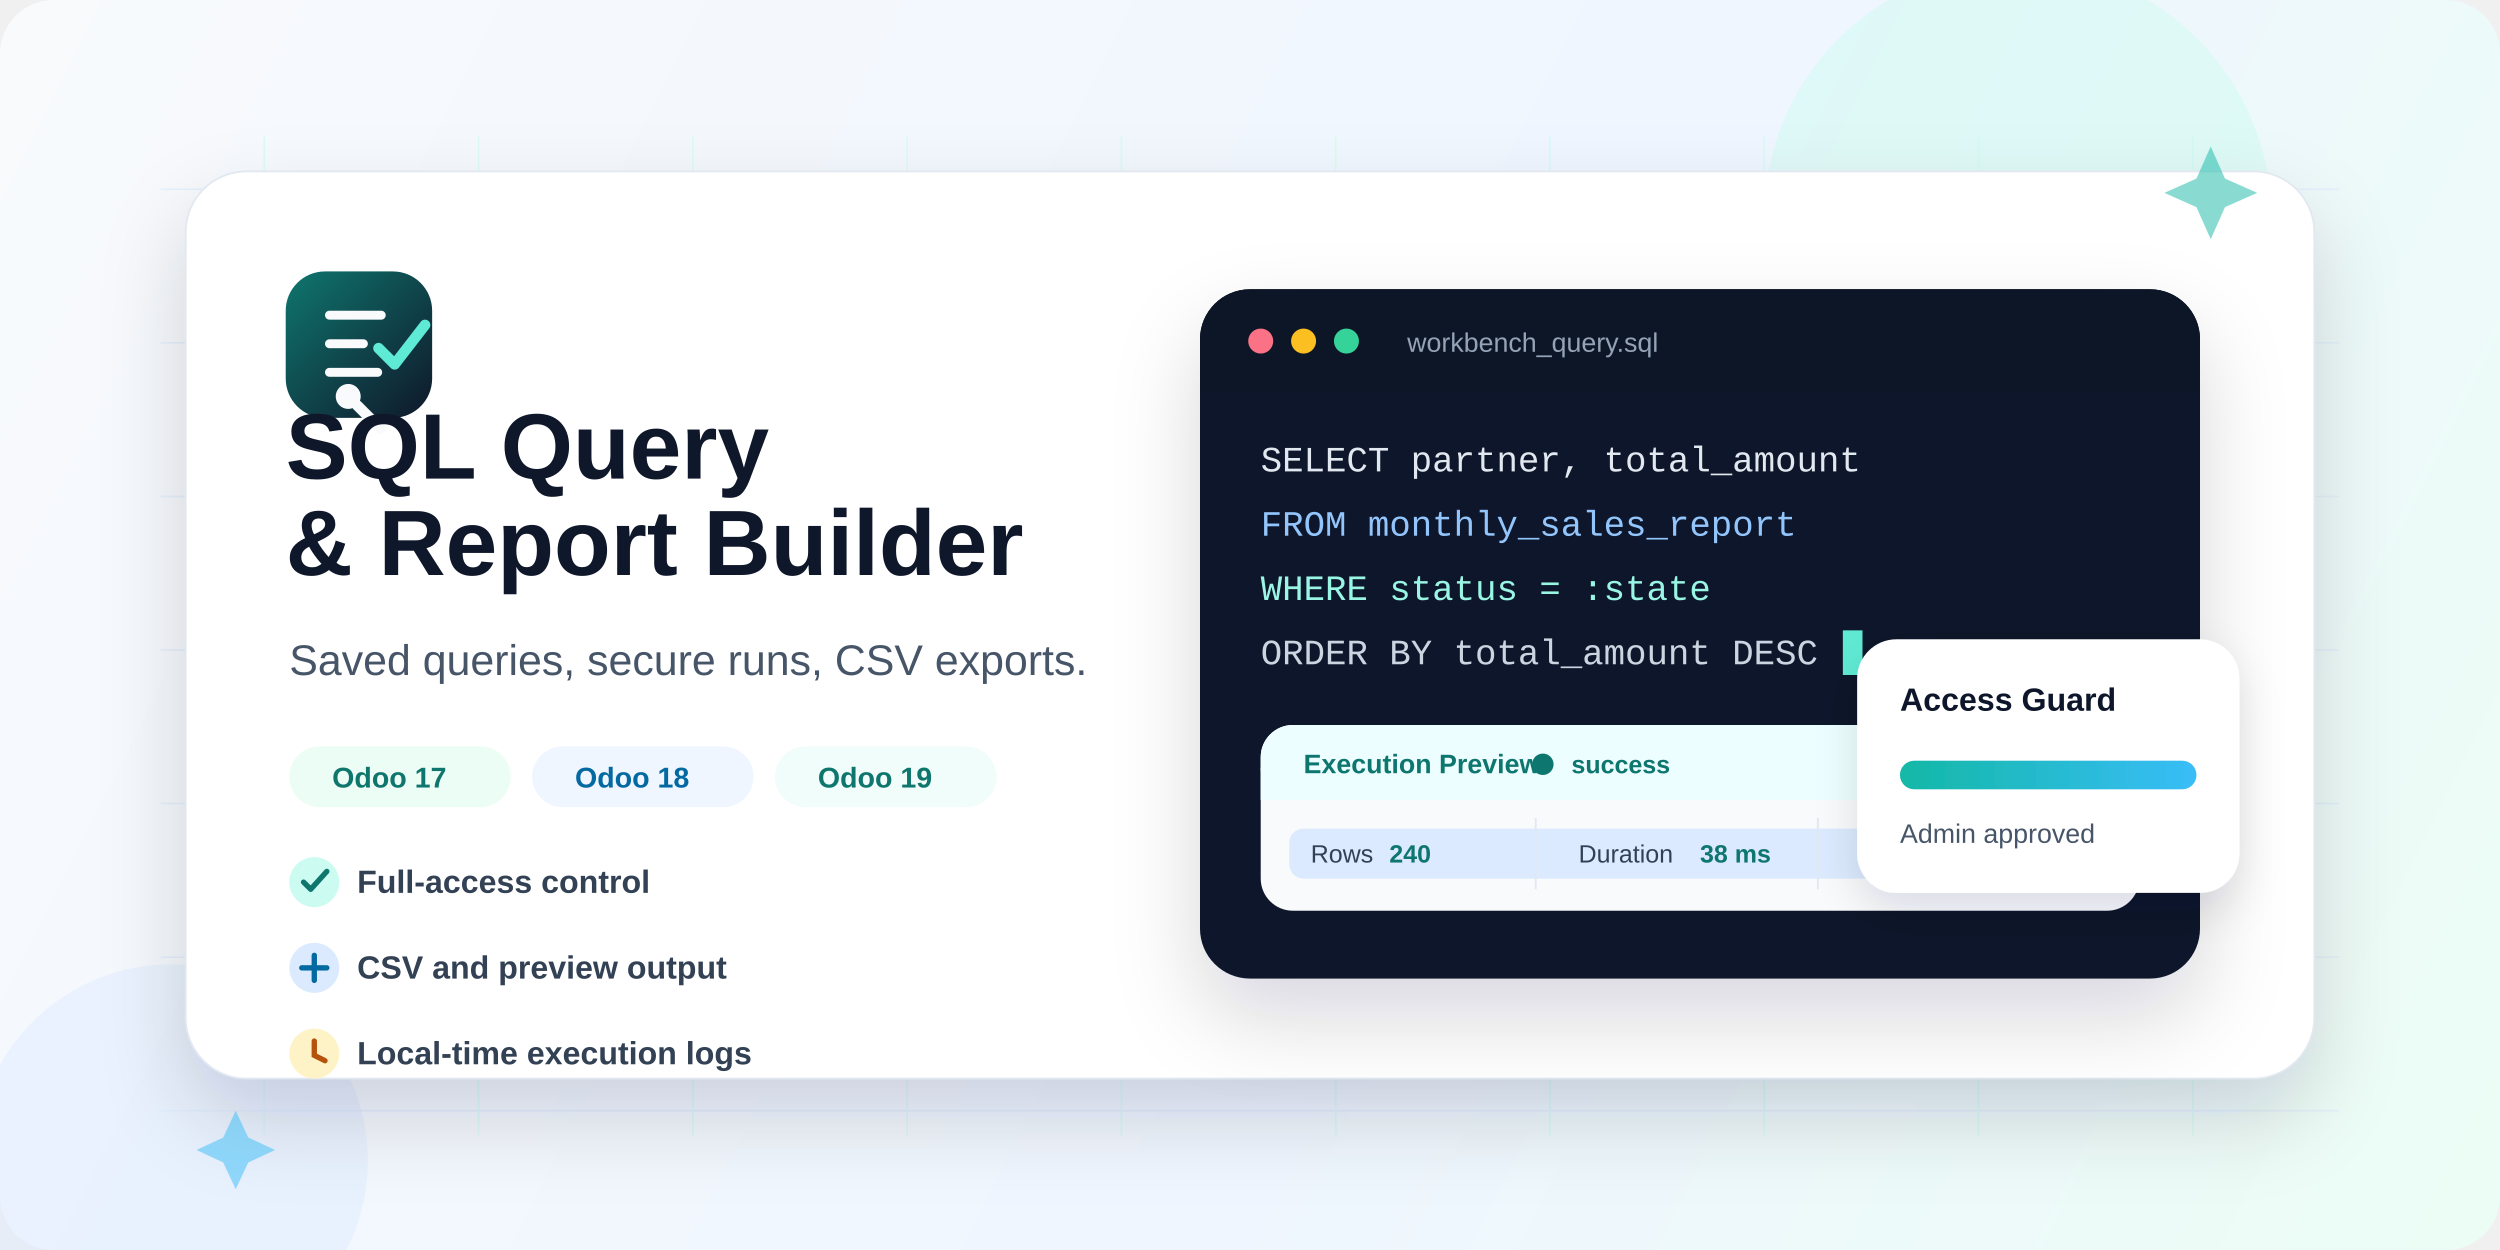
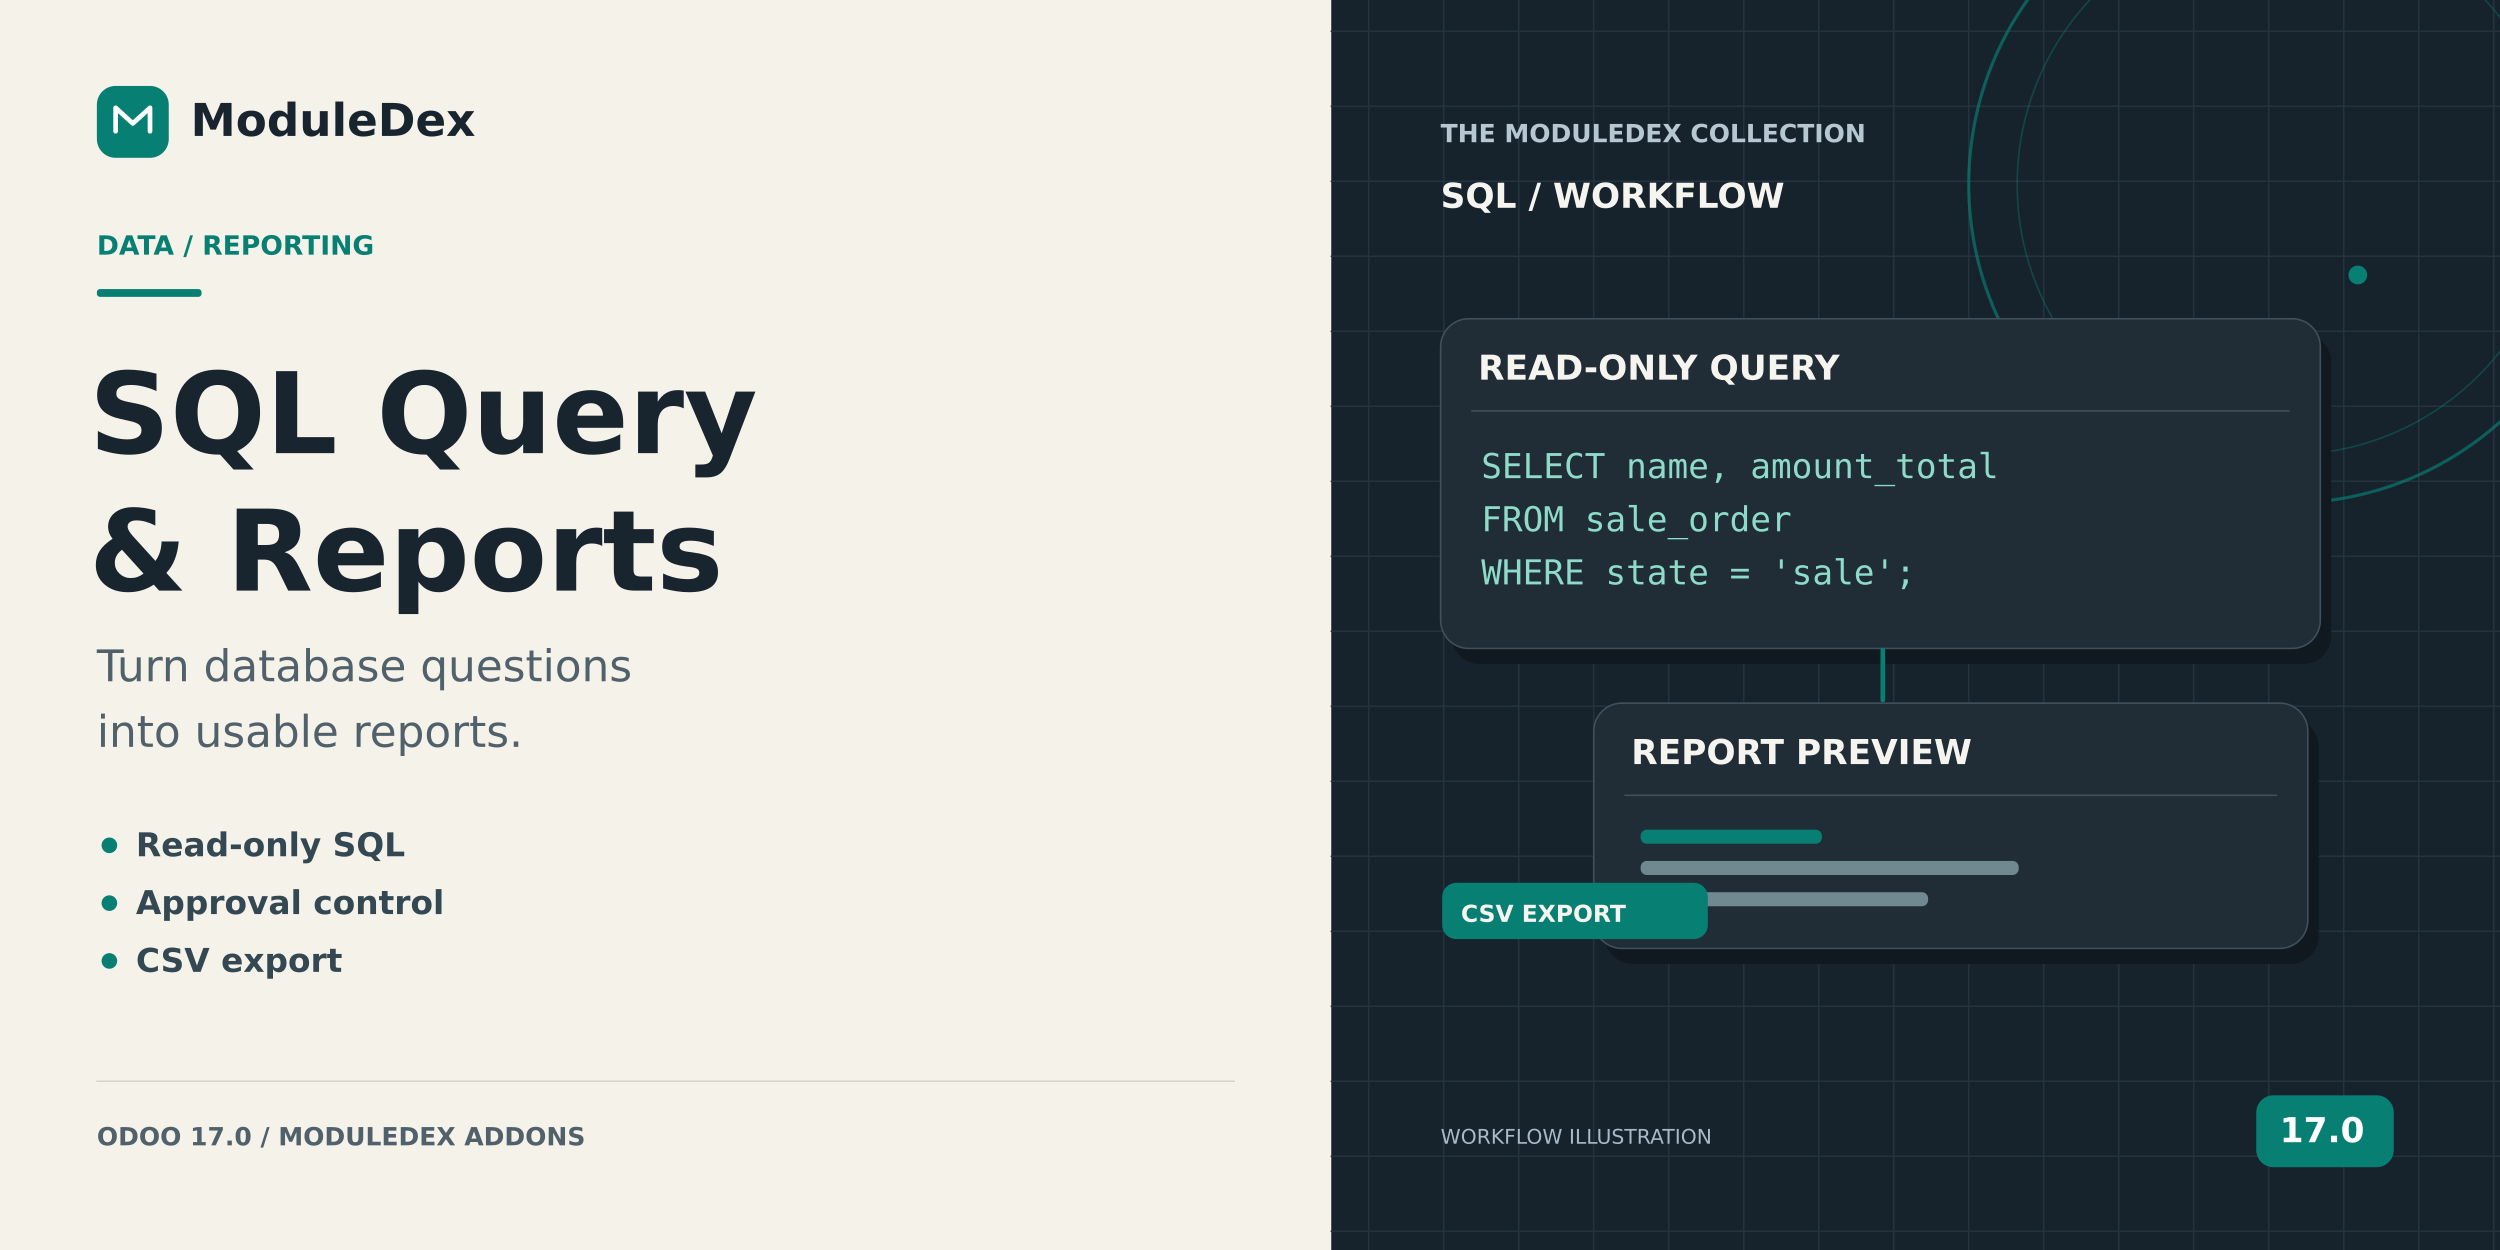
- <svg xmlns="http://www.w3.org/2000/svg" width="1400" height="700" viewBox="0 0 1400 700" role="img" aria-label="SQL Query and Report Builder banner">
-   <defs>
-     <linearGradient id="bg" x1="0" y1="0" x2="1400" y2="700" gradientUnits="userSpaceOnUse">
-       <stop offset="0" stop-color="#f8fafc" />
-       <stop offset="0.58" stop-color="#eff6ff" />
-       <stop offset="1" stop-color="#ecfdf5" />
-     </linearGradient>
-     <linearGradient id="brand" x1="0" y1="0" x2="1" y2="1">
-       <stop offset="0" stop-color="#0f766e" />
-       <stop offset="1" stop-color="#0f172a" />
-     </linearGradient>
-     <linearGradient id="accent" x1="0" y1="0" x2="1" y2="0">
-       <stop offset="0" stop-color="#14b8a6" />
-       <stop offset="1" stop-color="#38bdf8" />
-     </linearGradient>
-     <filter id="soft-shadow" x="-20%" y="-20%" width="140%" height="140%">
-       <feDropShadow dx="0" dy="22" stdDeviation="24" flood-color="#0f172a" flood-opacity="0.16" />
-     </filter>
-     <filter id="small-shadow" x="-20%" y="-20%" width="140%" height="140%">
-       <feDropShadow dx="0" dy="10" stdDeviation="12" flood-color="#0f172a" flood-opacity="0.12" />
-     </filter>
-     <style>
-             
-                 .cursor {
-                     animation: cursorBlink 1.1s steps(2, end) infinite;
-                 }
-                 .status-dot {
-                     animation: statusPulse 2.8s ease-in-out infinite;
-                     transform-origin: center;
-                 }
-                 .progress {
-                     animation: progressBreath 3.8s ease-in-out infinite;
-                     transform-origin: 1036px 304px;
-                 }
-                 .row-glow {
-                     animation: rowGlow 4.2s ease-in-out infinite;
-                 }
-                 .line-one {
-                     animation: codeGlow 5s ease-in-out infinite;
-                 }
-                 .line-two {
-                     animation: codeGlow 5s ease-in-out infinite .35s;
-                 }
-                 .line-three {
-                     animation: codeGlow 5s ease-in-out infinite .7s;
-                 }
-                 .spark {
-                     animation: softFloat 5.5s ease-in-out infinite;
-                 }
-                 .spark.two {
-                     animation-delay: 1.6s;
-                 }
-                 @keyframes cursorBlink {
-                     0%, 45% { opacity: 1; }
-                     46%, 100% { opacity: 0; }
-                 }
-                 @keyframes statusPulse {
-                     0%, 100% { transform: scale(1); opacity: .82; }
-                     50% { transform: scale(1.16); opacity: 1; }
-                 }
-                 @keyframes progressBreath {
-                     0%, 100% { transform: scaleX(.72); }
-                     50% { transform: scaleX(1); }
-                 }
-                 @keyframes rowGlow {
-                     0%, 100% { opacity: .4; }
-                     50% { opacity: 1; }
-                 }
-                 @keyframes codeGlow {
-                     0%, 100% { opacity: .76; }
-                     50% { opacity: 1; }
-                 }
-                 @keyframes softFloat {
-                     0%, 100% { transform: translateY(0); opacity: .44; }
-                     50% { transform: translateY(-8px); opacity: .9; }
-                 }
-                 @media (prefers-reduced-motion: reduce) {
-                     * {
-                         animation: none !important;
-                     }
-                 }
-             
-         </style>
-   </defs>
-   <rect width="1400" height="700" rx="30" fill="url(#bg)" />
-   <g opacity="0.55">
-     <path d="M90 106H1310M90 192H1310M90 278H1310M90 364H1310M90 450H1310M90 536H1310M90 622H1310" stroke="#dbeafe" stroke-width="1" />
-     <path d="M148 76V636M268 76V636M388 76V636M508 76V636M628 76V636M748 76V636M868 76V636M988 76V636M1108 76V636M1228 76V636" stroke="#ccfbf1" stroke-width="1" />
-   </g>
-   <circle cx="1130" cy="122" r="142" fill="#ccfbf1" opacity=".48" />
-   <circle cx="96" cy="650" r="110" fill="#dbeafe" opacity=".48" />
-   <g transform="translate(104 96)">
-     <rect x="0" y="0" width="1192" height="508" rx="34" fill="#ffffff" filter="url(#soft-shadow)" />
-     <rect x="0" y="0" width="1192" height="508" rx="34" fill="none" stroke="#e2e8f0" />
-     <g transform="translate(56 56)">
-       <rect x="0" y="0" width="82" height="82" rx="22" fill="url(#brand)" />
-       <rect x="22" y="22" width="34" height="5" rx="2.5" fill="#f8fafc" />
-       <rect x="22" y="38" width="24" height="5" rx="2.5" fill="#f8fafc" />
-       <rect x="22" y="54" width="32" height="5" rx="2.5" fill="#f8fafc" />
-       <path d="M52 43l9 9 17-22" fill="none" stroke="#5eead4" stroke-width="6" stroke-linecap="round" stroke-linejoin="round" />
-       <circle cx="35" cy="70" r="7" fill="#f8fafc" />
-       <path d="M40 75l13 13" stroke="#f8fafc" stroke-width="6" stroke-linecap="round" />
-     </g>
-     <text x="56" y="172" fill="#0f172a" font-family="Arial, sans-serif" font-size="52" font-weight="800">SQL Query</text>
-     <text x="56" y="226" fill="#0f172a" font-family="Arial, sans-serif" font-size="52" font-weight="800">&amp; Report Builder</text>
-     <text x="58" y="282" fill="#475569" font-family="Arial, sans-serif" font-size="24">Saved queries, secure runs, CSV exports.</text>
-     <g font-family="Arial, sans-serif" font-size="16" font-weight="700">
-       <rect x="58" y="322" width="124" height="34" rx="17" fill="#ecfdf5" />
-       <text x="82" y="345" fill="#0f766e">Odoo 17</text>
-       <rect x="194" y="322" width="124" height="34" rx="17" fill="#eff6ff" />
-       <text x="218" y="345" fill="#0369a1">Odoo 18</text>
-       <rect x="330" y="322" width="124" height="34" rx="17" fill="#f0fdfa" />
-       <text x="354" y="345" fill="#0f766e">Odoo 19</text>
-     </g>
-     <g transform="translate(58 384)" font-family="Arial, sans-serif">
-       <g>
-         <circle cx="14" cy="14" r="14" fill="#ccfbf1" />
-         <path d="M8 14l4 4 9-10" fill="none" stroke="#0f766e" stroke-width="3" stroke-linecap="round" stroke-linejoin="round" />
-         <text x="38" y="20" fill="#334155" font-size="18" font-weight="700">Full-access control</text>
-       </g>
-       <g transform="translate(0 48)">
-         <circle cx="14" cy="14" r="14" fill="#dbeafe" />
-         <path d="M7 14h14M14 7v14" stroke="#0369a1" stroke-width="3" stroke-linecap="round" />
-         <text x="38" y="20" fill="#334155" font-size="18" font-weight="700">CSV and preview output</text>
-       </g>
-       <g transform="translate(0 96)">
-         <circle cx="14" cy="14" r="14" fill="#fef3c7" />
-         <path d="M14 7v8l6 3" fill="none" stroke="#b45309" stroke-width="3" stroke-linecap="round" />
-         <text x="38" y="20" fill="#334155" font-size="18" font-weight="700">Local-time execution logs</text>
-       </g>
-     </g>
-     <g transform="translate(568 66)" filter="url(#soft-shadow)">
-       <rect x="0" y="0" width="560" height="386" rx="28" fill="#0f172a" />
-       <rect x="0" y="0" width="560" height="58" rx="28" fill="#111827" />
-       <rect x="0" y="30" width="560" height="28" fill="#111827" />
-       <circle cx="34" cy="29" r="7" fill="#fb7185" />
-       <circle cx="58" cy="29" r="7" fill="#fbbf24" />
-       <circle cx="82" cy="29" r="7" fill="#34d399" />
-       <text x="116" y="35" fill="#94a3b8" font-family="Arial, sans-serif" font-size="15">workbench_query.sql</text>
-       <g font-family="'Courier New', monospace" font-size="20">
-         <text class="line-one" x="34" y="102" fill="#e2e8f0">SELECT partner, total_amount</text>
-         <text class="line-two" x="34" y="138" fill="#93c5fd">FROM monthly_sales_report</text>
-         <text class="line-three" x="34" y="174" fill="#99f6e4">WHERE status = :state</text>
-         <text x="34" y="210" fill="#cbd5e1">ORDER BY total_amount DESC</text>
-         <rect class="cursor" x="360" y="191" width="11" height="25" fill="#5eead4" />
-       </g>
-       <g transform="translate(34 244)">
-         <rect x="0" y="0" width="492" height="104" rx="18" fill="#f8fafc" />
-         <rect x="0" y="0" width="492" height="42" rx="18" fill="#ecfeff" />
-         <rect x="0" y="24" width="492" height="18" fill="#ecfeff" />
-         <text x="24" y="27" fill="#0f766e" font-family="Arial, sans-serif" font-size="15" font-weight="700">Execution Preview</text>
-         <circle class="status-dot" cx="158" cy="22" r="6" fill="#0f766e" />
-         <text x="174" y="27" fill="#0f766e" font-family="Arial, sans-serif" font-size="14" font-weight="700">success</text>
-         <rect class="row-glow" x="16" y="58" width="460" height="28" rx="8" fill="#dbeafe" />
-         <line x1="154" y1="52" x2="154" y2="92" stroke="#e2e8f0" />
-         <line x1="312" y1="52" x2="312" y2="92" stroke="#e2e8f0" />
-         <text x="28" y="77" fill="#334155" font-family="Arial, sans-serif" font-size="14">Rows</text>
-         <text x="178" y="77" fill="#334155" font-family="Arial, sans-serif" font-size="14">Duration</text>
-         <text x="334" y="77" fill="#334155" font-family="Arial, sans-serif" font-size="14">Export</text>
-         <text x="72" y="77" fill="#0f766e" font-family="Arial, sans-serif" font-size="14" font-weight="700">240</text>
-         <text x="246" y="77" fill="#0f766e" font-family="Arial, sans-serif" font-size="14" font-weight="700">38 ms</text>
-         <text x="392" y="77" fill="#0f766e" font-family="Arial, sans-serif" font-size="14" font-weight="700">CSV</text>
-       </g>
-     </g>
-     <g transform="translate(936 262)" filter="url(#small-shadow)">
-       <rect x="0" y="0" width="214" height="142" rx="22" fill="#ffffff" />
-       <text x="24" y="40" fill="#0f172a" font-family="Arial, sans-serif" font-size="18" font-weight="800">Access Guard</text>
-       <rect x="24" y="68" width="166" height="16" rx="8" fill="#dbeafe" />
-       <rect class="progress" x="24" y="68" width="166" height="16" rx="8" fill="url(#accent)" />
-       <text x="24" y="114" fill="#475569" font-family="Arial, sans-serif" font-size="15">Admin approved</text>
-     </g>
-   </g>
-   <g class="spark" fill="#14b8a6" opacity=".5">
-     <path d="M1238 82l8 18 18 8-18 8-8 18-8-18-18-8 18-8z" />
-   </g>
-   <g class="spark two" fill="#38bdf8" opacity=".5">
-     <path d="M132 622l7 15 15 7-15 7-7 15-7-15-15-7 15-7z" />
-   </g>
+ <svg xmlns="http://www.w3.org/2000/svg" width="1600" height="800" viewBox="0 0 1600 800" role="img">
+   <rect x="0" y="0" width="1600" height="800" rx="0" fill="#F5F2EA" />
+   <rect x="852" y="0" width="748" height="800" rx="0" fill="#16232D" />
+   <path d="M876 0 V800" stroke="#24333E" stroke-width="1" stroke-linecap="round" stroke-linejoin="round" fill="none" />
+   <path d="M924 0 V800" stroke="#24333E" stroke-width="1" stroke-linecap="round" stroke-linejoin="round" fill="none" />
+   <path d="M972 0 V800" stroke="#24333E" stroke-width="1" stroke-linecap="round" stroke-linejoin="round" fill="none" />
+   <path d="M1020 0 V800" stroke="#24333E" stroke-width="1" stroke-linecap="round" stroke-linejoin="round" fill="none" />
+   <path d="M1068 0 V800" stroke="#24333E" stroke-width="1" stroke-linecap="round" stroke-linejoin="round" fill="none" />
+   <path d="M1116 0 V800" stroke="#24333E" stroke-width="1" stroke-linecap="round" stroke-linejoin="round" fill="none" />
+   <path d="M1164 0 V800" stroke="#24333E" stroke-width="1" stroke-linecap="round" stroke-linejoin="round" fill="none" />
+   <path d="M1212 0 V800" stroke="#24333E" stroke-width="1" stroke-linecap="round" stroke-linejoin="round" fill="none" />
+   <path d="M1260 0 V800" stroke="#24333E" stroke-width="1" stroke-linecap="round" stroke-linejoin="round" fill="none" />
+   <path d="M1308 0 V800" stroke="#24333E" stroke-width="1" stroke-linecap="round" stroke-linejoin="round" fill="none" />
+   <path d="M1356 0 V800" stroke="#24333E" stroke-width="1" stroke-linecap="round" stroke-linejoin="round" fill="none" />
+   <path d="M1404 0 V800" stroke="#24333E" stroke-width="1" stroke-linecap="round" stroke-linejoin="round" fill="none" />
+   <path d="M1452 0 V800" stroke="#24333E" stroke-width="1" stroke-linecap="round" stroke-linejoin="round" fill="none" />
+   <path d="M1500 0 V800" stroke="#24333E" stroke-width="1" stroke-linecap="round" stroke-linejoin="round" fill="none" />
+   <path d="M1548 0 V800" stroke="#24333E" stroke-width="1" stroke-linecap="round" stroke-linejoin="round" fill="none" />
+   <path d="M1596 0 V800" stroke="#24333E" stroke-width="1" stroke-linecap="round" stroke-linejoin="round" fill="none" />
+   <path d="M852 20 H1600" stroke="#24333E" stroke-width="1" stroke-linecap="round" stroke-linejoin="round" fill="none" />
+   <path d="M852 68 H1600" stroke="#24333E" stroke-width="1" stroke-linecap="round" stroke-linejoin="round" fill="none" />
+   <path d="M852 116 H1600" stroke="#24333E" stroke-width="1" stroke-linecap="round" stroke-linejoin="round" fill="none" />
+   <path d="M852 164 H1600" stroke="#24333E" stroke-width="1" stroke-linecap="round" stroke-linejoin="round" fill="none" />
+   <path d="M852 212 H1600" stroke="#24333E" stroke-width="1" stroke-linecap="round" stroke-linejoin="round" fill="none" />
+   <path d="M852 260 H1600" stroke="#24333E" stroke-width="1" stroke-linecap="round" stroke-linejoin="round" fill="none" />
+   <path d="M852 308 H1600" stroke="#24333E" stroke-width="1" stroke-linecap="round" stroke-linejoin="round" fill="none" />
+   <path d="M852 356 H1600" stroke="#24333E" stroke-width="1" stroke-linecap="round" stroke-linejoin="round" fill="none" />
+   <path d="M852 404 H1600" stroke="#24333E" stroke-width="1" stroke-linecap="round" stroke-linejoin="round" fill="none" />
+   <path d="M852 452 H1600" stroke="#24333E" stroke-width="1" stroke-linecap="round" stroke-linejoin="round" fill="none" />
+   <path d="M852 500 H1600" stroke="#24333E" stroke-width="1" stroke-linecap="round" stroke-linejoin="round" fill="none" />
+   <path d="M852 548 H1600" stroke="#24333E" stroke-width="1" stroke-linecap="round" stroke-linejoin="round" fill="none" />
+   <path d="M852 596 H1600" stroke="#24333E" stroke-width="1" stroke-linecap="round" stroke-linejoin="round" fill="none" />
+   <path d="M852 644 H1600" stroke="#24333E" stroke-width="1" stroke-linecap="round" stroke-linejoin="round" fill="none" />
+   <path d="M852 692 H1600" stroke="#24333E" stroke-width="1" stroke-linecap="round" stroke-linejoin="round" fill="none" />
+   <path d="M852 740 H1600" stroke="#24333E" stroke-width="1" stroke-linecap="round" stroke-linejoin="round" fill="none" />
+   <path d="M852 788 H1600" stroke="#24333E" stroke-width="1" stroke-linecap="round" stroke-linejoin="round" fill="none" />
+   <circle cx="1464" cy="118" r="204" fill="none" stroke="#087F73" stroke-width="2" opacity=".65" />
+   <circle cx="1464" cy="118" r="173" fill="none" stroke="#087F73" stroke-width="1" opacity=".4" />
+   <rect x="62" y="55" width="46" height="46" rx="12" fill="#087F73" />
+   <path d="M74 84 V69 l11 10 l11 -10 V84" stroke="#FFFFFF" stroke-width="3" stroke-linecap="round" stroke-linejoin="round" fill="none" />
+   <text x="122" y="87" font-family="Montserrat, DejaVu Sans, sans-serif" font-size="29" font-weight="700" fill="#18252F">ModuleDex</text>
+   <text x="62" y="163" font-family="Montserrat, DejaVu Sans, sans-serif" font-size="17" font-weight="700" fill="#087F73">DATA / REPORTING</text>
+   <rect x="62" y="185" width="67" height="5" rx="2" fill="#087F73" />
+   <text x="57" y="290" font-family="Montserrat, DejaVu Sans, sans-serif" font-size="72" font-weight="700" fill="#18252F">SQL Query</text>
+   <text x="57" y="378" font-family="Montserrat, DejaVu Sans, sans-serif" font-size="72" font-weight="700" fill="#18252F">&amp; Reports</text>
+   <text x="62" y="436" font-family="Montserrat, DejaVu Sans, sans-serif" font-size="28" font-weight="500" fill="#50616B">Turn database questions</text>
+   <text x="62" y="478" font-family="Montserrat, DejaVu Sans, sans-serif" font-size="28" font-weight="500" fill="#50616B">into usable reports.</text>
+   <circle cx="70" cy="541" r="5" fill="#087F73" />
+   <text x="87" y="548" font-family="Montserrat, DejaVu Sans, sans-serif" font-size="21" font-weight="600" fill="#334852">Read-only SQL</text>
+   <circle cx="70" cy="578" r="5" fill="#087F73" />
+   <text x="87" y="585" font-family="Montserrat, DejaVu Sans, sans-serif" font-size="21" font-weight="600" fill="#334852">Approval control</text>
+   <circle cx="70" cy="615" r="5" fill="#087F73" />
+   <text x="87" y="622" font-family="Montserrat, DejaVu Sans, sans-serif" font-size="21" font-weight="600" fill="#334852">CSV export</text>
+   <path d="M62 692 H790" stroke="#D2D5CB" stroke-width="1" stroke-linecap="round" stroke-linejoin="round" fill="none" />
+   <text x="62" y="733" font-family="Montserrat, DejaVu Sans, sans-serif" font-size="16" font-weight="600" fill="#50616B">ODOO 17.0  /  MODULEDEX ADDONS</text>
+   <text x="922" y="91" font-family="Montserrat, DejaVu Sans, sans-serif" font-size="16" font-weight="600" fill="#B6C7D2">THE MODULEDEX COLLECTION</text>
+   <text x="922" y="133" font-family="Montserrat, DejaVu Sans, sans-serif" font-size="22" font-weight="600" fill="#F6F4EE">SQL / WORKFLOW</text>
+   <rect x="929" y="214" width="563" height="211" rx="18" fill="#101820" />
+   <rect x="922" y="204" width="563" height="211" rx="18" fill="#202D37" stroke="#40505C" />
+   <text x="946" y="243" font-family="Montserrat, DejaVu Sans, sans-serif" font-size="22" font-weight="600" fill="#F6F4EE">READ-ONLY QUERY</text>
+   <path d="M942 263 H1465" stroke="#40505C" stroke-width="1" stroke-linecap="round" stroke-linejoin="round" fill="none" />
+   <text x="948" y="306" font-family="DejaVu Sans Mono" font-size="22" font-weight="500" fill="#8EDBC9">SELECT name, amount_total</text>
+   <text x="948" y="340" font-family="DejaVu Sans Mono" font-size="22" font-weight="500" fill="#8EDBC9">FROM sale_order</text>
+   <text x="948" y="374" font-family="DejaVu Sans Mono" font-size="22" font-weight="500" fill="#8EDBC9">WHERE state = 'sale';</text>
+   <path d="M1205 416 V448" stroke="#087F73" stroke-width="3" stroke-linecap="round" stroke-linejoin="round" fill="none" />
+   <rect x="1027" y="460" width="457" height="157" rx="18" fill="#101820" />
+   <rect x="1020" y="450" width="457" height="157" rx="18" fill="#202D37" stroke="#40505C" />
+   <text x="1044" y="489" font-family="Montserrat, DejaVu Sans, sans-serif" font-size="22" font-weight="600" fill="#F6F4EE">REPORT PREVIEW</text>
+   <path d="M1040 509 H1457" stroke="#40505C" stroke-width="1" stroke-linecap="round" stroke-linejoin="round" fill="none" />
+   <rect x="1050" y="531" width="116" height="9" rx="4" fill="#087F73" />
+   <rect x="1050" y="551" width="242" height="9" rx="4" fill="#708991" />
+   <rect x="1050" y="571" width="184" height="9" rx="4" fill="#708991" />
+   <rect x="923" y="565" width="170" height="36" rx="9" fill="#087F73" />
+   <text x="935" y="590" font-family="Montserrat, DejaVu Sans, sans-serif" font-size="15" font-weight="600" fill="#F6F4EE">CSV EXPORT</text>
+   <circle cx="1509" cy="176" r="6" fill="#087F73" />
+   <text x="922" y="732" font-family="Montserrat, DejaVu Sans, sans-serif" font-size="13" font-weight="500" fill="#A8BAC7">WORKFLOW ILLUSTRATION</text>
+   <rect x="1444" y="701" width="88" height="46" rx="11" fill="#087F73" />
+   <text x="1459" y="731" font-family="Montserrat, DejaVu Sans, sans-serif" font-size="22" font-weight="700" fill="#FFFFFF">17.0</text>
</svg>
